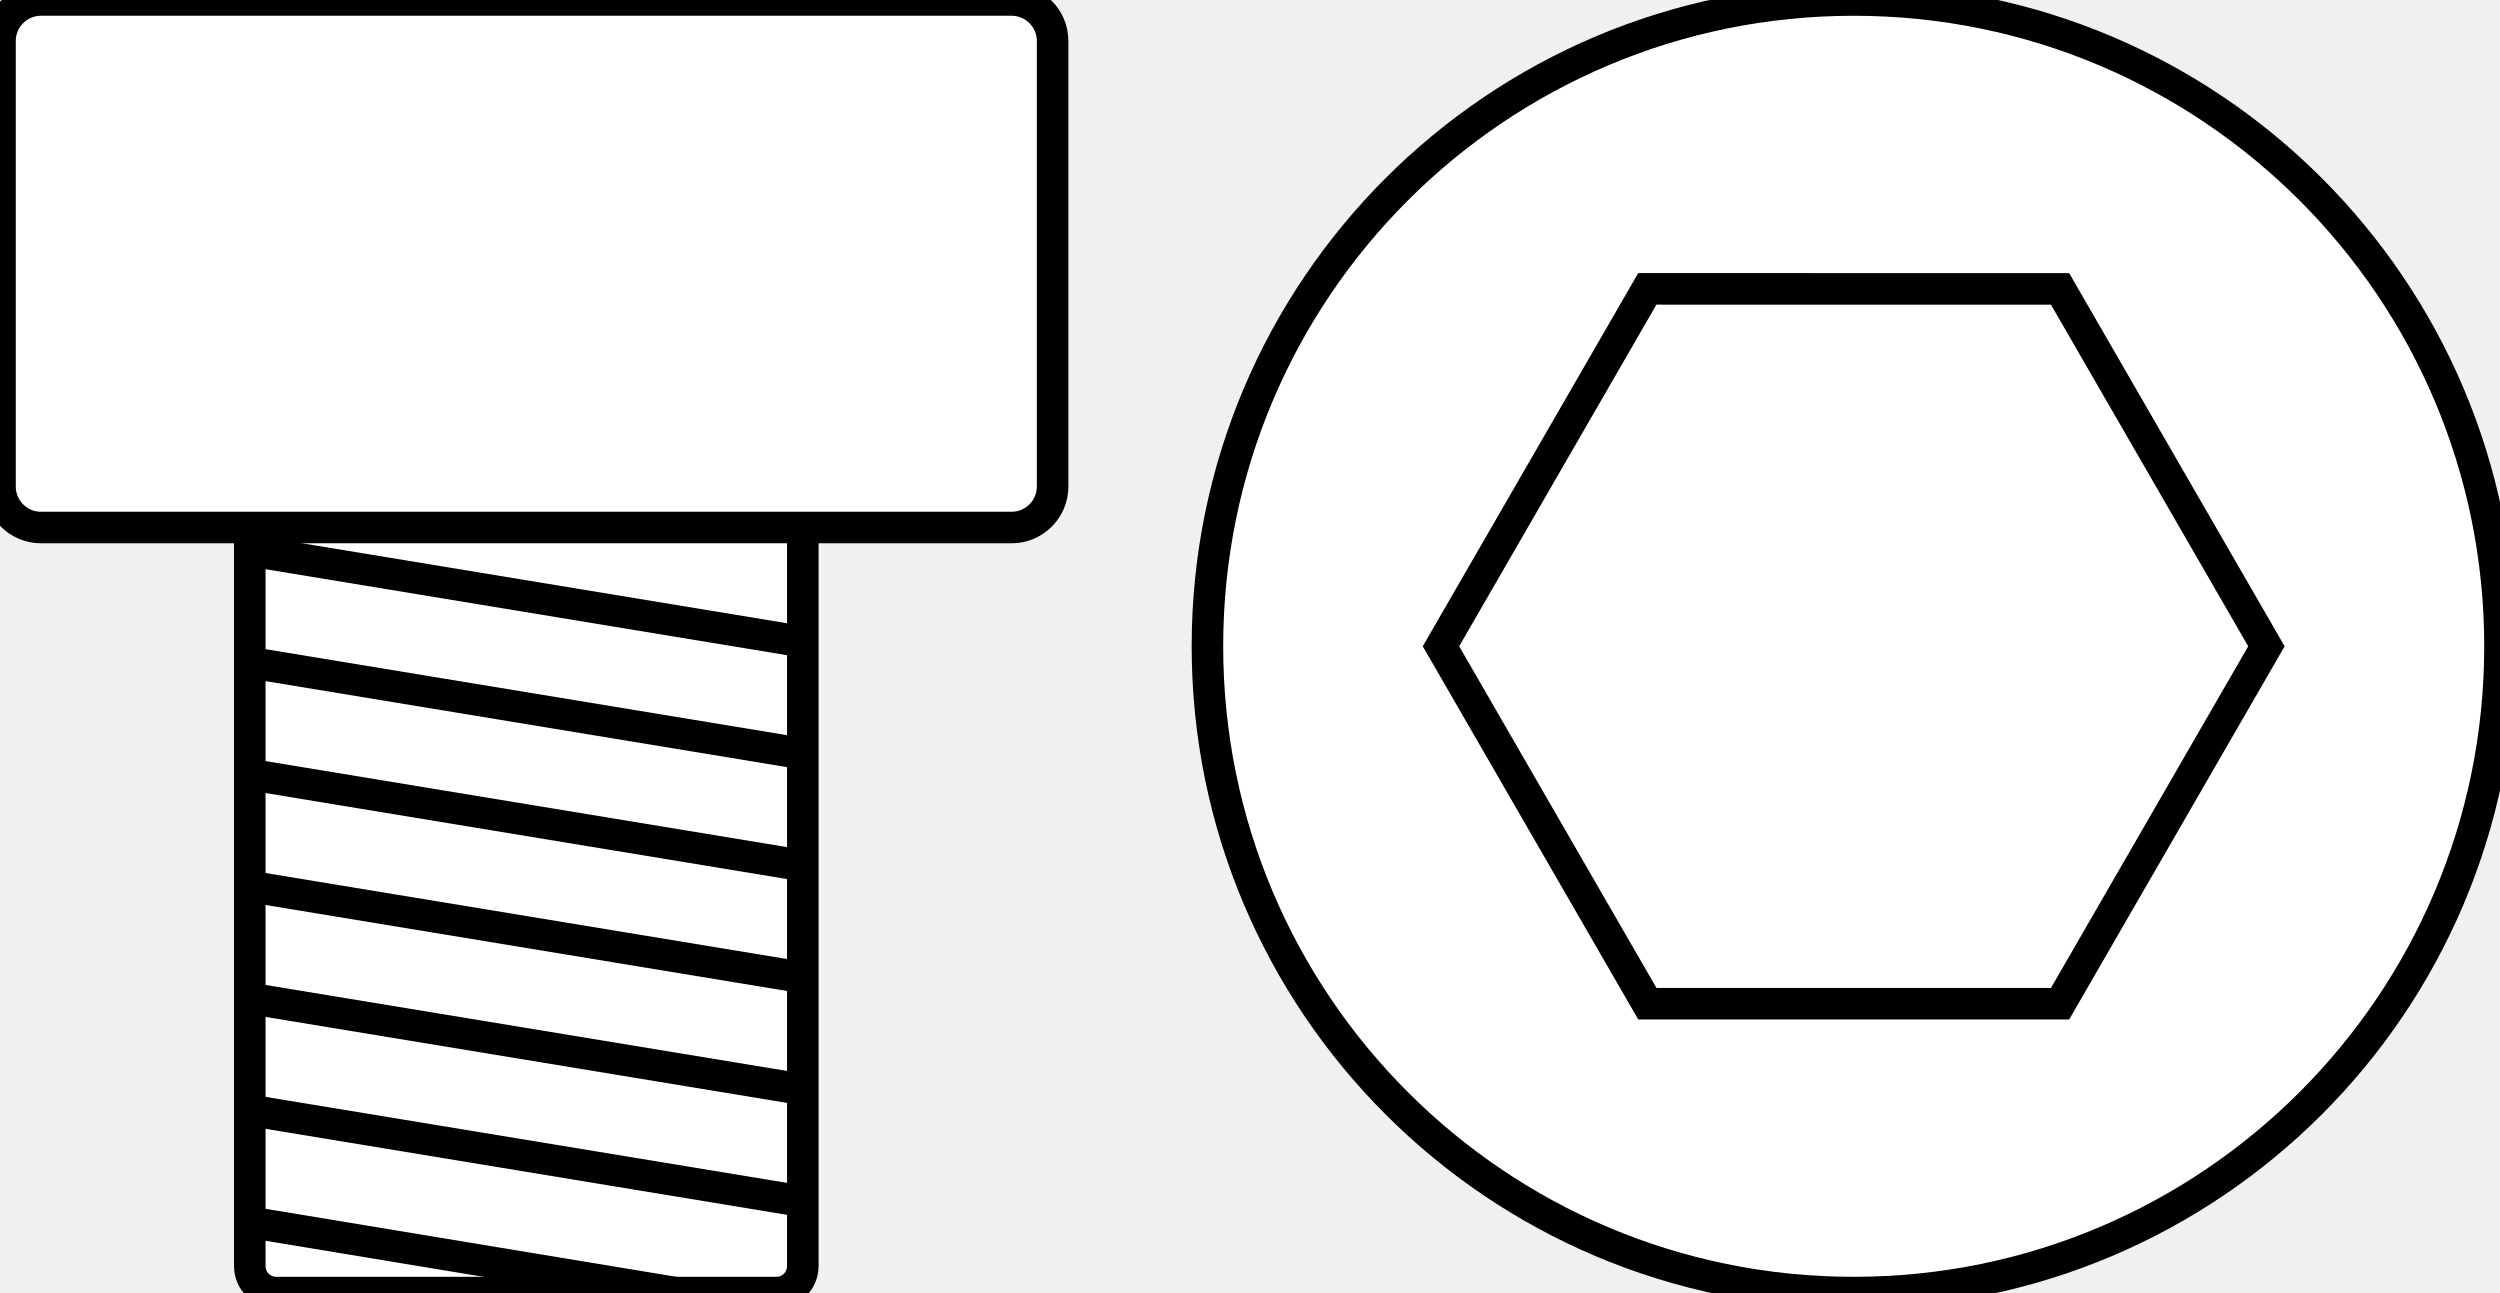
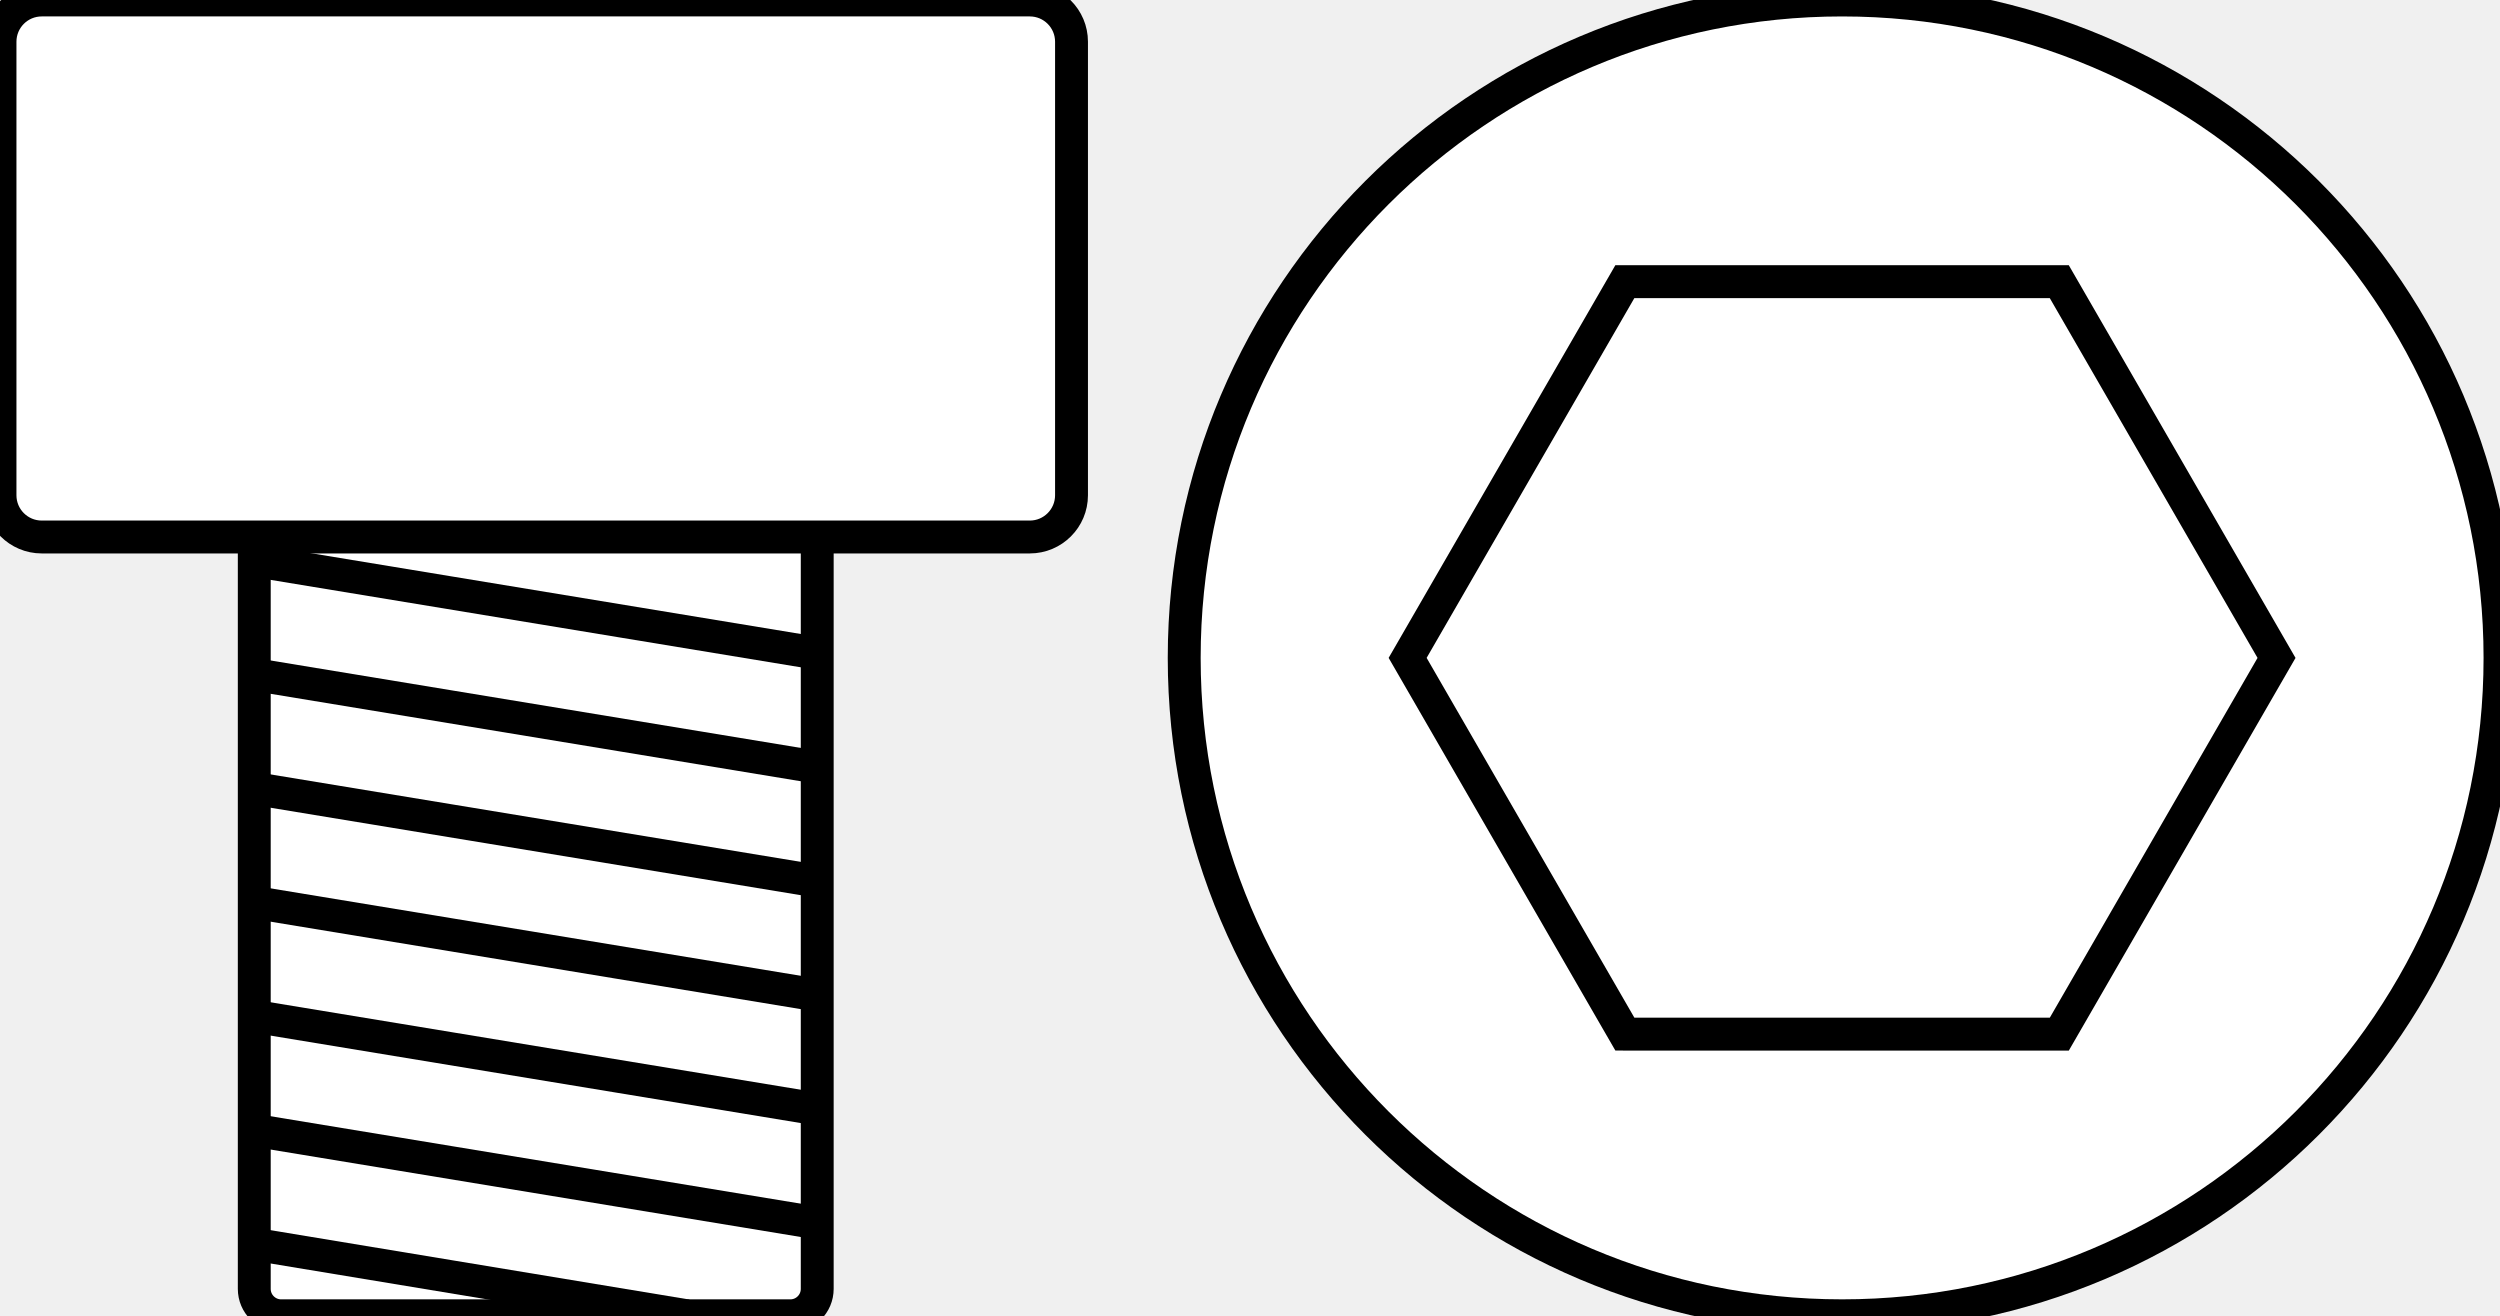
- <svg xmlns="http://www.w3.org/2000/svg" width="100mm" height="51.703mm" viewBox="0 0 100 51.703" version="1.1" id="svg1">
+ <svg xmlns="http://www.w3.org/2000/svg" width="95mm" height="50mm" viewBox="0 0 95 50" version="1.1" id="svg1" xml:space="preserve">
  <defs id="defs1" />
-   <g id="layer1" transform="translate(-65.20972,-41.69166)">
-     <g id="g137" transform="matrix(1.016583,0,0,1.016583,-88.30531,-129.5053)" style="stroke-width:1.241;stroke-dasharray:none">
-       <rect style="opacity:1;fill:#ffffff;stroke:#000000;stroke-width:1.241;stroke-linecap:round;stroke-dasharray:none" id="rect126" width="21.76" height="32.381" x="160.839" y="186.883" ry="1.04" />
-       <rect style="opacity:1;fill:#ffffff;stroke:#000000;stroke-width:1.241;stroke-linecap:round;stroke-dasharray:none" id="rect127" width="41.417" height="20.757" x="151.011" y="168.404" ry="1.613" />
-       <path style="fill:none;stroke:#000000;stroke-width:1.241;stroke-linecap:butt;stroke-linejoin:miter;stroke-dasharray:none;stroke-opacity:1" d="m 160.839,190.07 21.76,3.589" id="path131" />
-       <path style="fill:none;stroke:#000000;stroke-width:1.241;stroke-linecap:butt;stroke-linejoin:miter;stroke-dasharray:none;stroke-opacity:1" d="m 160.839,194.474 21.76,3.589" id="path132" />
-       <path style="fill:none;stroke:#000000;stroke-width:1.241;stroke-linecap:butt;stroke-linejoin:miter;stroke-dasharray:none;stroke-opacity:1" d="m 160.839,198.878 21.76,3.589" id="path133" />
-       <path style="fill:none;stroke:#000000;stroke-width:1.241;stroke-linecap:butt;stroke-linejoin:miter;stroke-dasharray:none;stroke-opacity:1" d="m 160.839,203.282 21.76,3.589" id="path134" />
-       <path style="fill:none;stroke:#000000;stroke-width:1.241;stroke-linecap:butt;stroke-linejoin:miter;stroke-dasharray:none;stroke-opacity:1" d="m 160.839,207.686 21.76,3.589" id="path135" />
-       <path style="fill:none;stroke:#000000;stroke-width:1.241;stroke-linecap:butt;stroke-linejoin:miter;stroke-dasharray:none;stroke-opacity:1" d="m 160.839,212.09 21.76,3.589" id="path136" />
-       <path style="fill:none;stroke:#000000;stroke-width:1.241;stroke-linecap:butt;stroke-linejoin:miter;stroke-dasharray:none;stroke-opacity:1" d="m 160.839,216.494 16.719,2.769" id="path137" />
+   <g id="layer1" transform="translate(-66.79722,-42.54294)">
+     <g id="g137" transform="matrix(0.983107,0,0,0.983107,-81.66261,-123.0166)" style="stroke-width:1.271;stroke-dasharray:none">
+       <rect style="opacity:1;fill:#ffffff;stroke:#000000;stroke-width:1.271;stroke-linecap:round;stroke-dasharray:none" id="rect126" width="21.76" height="32.381" x="160.839" y="186.883" ry="1.04" />
+       <rect style="opacity:1;fill:#ffffff;stroke:#000000;stroke-width:1.271;stroke-linecap:round;stroke-dasharray:none" id="rect127" width="41.417" height="20.757" x="151.011" y="168.404" ry="1.613" />
+       <path style="fill:none;stroke:#000000;stroke-width:1.271;stroke-linecap:butt;stroke-linejoin:miter;stroke-dasharray:none;stroke-opacity:1" d="m 160.839,190.07 21.76,3.589" id="path131" />
+       <path style="fill:none;stroke:#000000;stroke-width:1.271;stroke-linecap:butt;stroke-linejoin:miter;stroke-dasharray:none;stroke-opacity:1" d="m 160.839,194.474 21.76,3.589" id="path132" />
+       <path style="fill:none;stroke:#000000;stroke-width:1.271;stroke-linecap:butt;stroke-linejoin:miter;stroke-dasharray:none;stroke-opacity:1" d="m 160.839,198.878 21.76,3.589" id="path133" />
+       <path style="fill:none;stroke:#000000;stroke-width:1.271;stroke-linecap:butt;stroke-linejoin:miter;stroke-dasharray:none;stroke-opacity:1" d="m 160.839,203.282 21.76,3.589" id="path134" />
+       <path style="fill:none;stroke:#000000;stroke-width:1.271;stroke-linecap:butt;stroke-linejoin:miter;stroke-dasharray:none;stroke-opacity:1" d="m 160.839,207.686 21.76,3.589" id="path135" />
+       <path style="fill:none;stroke:#000000;stroke-width:1.271;stroke-linecap:butt;stroke-linejoin:miter;stroke-dasharray:none;stroke-opacity:1" d="m 160.839,212.09 21.76,3.589" id="path136" />
+       <path style="fill:none;stroke:#000000;stroke-width:1.271;stroke-linecap:butt;stroke-linejoin:miter;stroke-dasharray:none;stroke-opacity:1" d="m 160.839,216.494 16.719,2.769" id="path137" />
    </g>
-     <g id="g138" transform="matrix(1.077003,0,0,1.077003,-76.07362,-70.87302)" style="fill:#ffffff;stroke-width:1.171;stroke-dasharray:none">
-       <circle style="opacity:1;fill:#ffffff;stroke:#000000;stroke-width:1.171;stroke-linecap:round;stroke-dasharray:none" id="circle137" cx="200.029" cy="128.52" r="24.003" />
-       <path style="opacity:1;fill:#ffffff;stroke:#000000;stroke-width:0.997;stroke-linecap:round;stroke-dasharray:none" id="path138" d="m 245.429,138.374 -11.299,-6.523 0,-13.046 11.299,-6.523 11.299,6.523 1e-5,13.046 z" transform="matrix(1.017489,0.5874478,-0.5874478,1.017489,23.93078,-143.1769)" />
+     <g id="g138" transform="matrix(1.077003,0,0,1.077003,-77.78358,-70.02174)" style="fill:#ffffff;stroke-width:1.161;stroke-dasharray:none">
+       <circle style="opacity:1;fill:#ffffff;stroke:#000000;stroke-width:1.161;stroke-linecap:round;stroke-dasharray:none" id="circle137" cx="199.239" cy="127.729" r="23.213" />
+       <path style="opacity:1;fill:#ffffff;stroke:#000000;stroke-width:0.988;stroke-linecap:round;stroke-dasharray:none" id="path138" d="m 245.429,138.374 -11.299,-6.523 0,-13.046 11.299,-6.523 11.299,6.523 1e-5,13.046 z" transform="matrix(1.017489,0.5874478,-0.5874478,1.017489,23.14038,-143.9673)" />
    </g>
  </g>
</svg>
